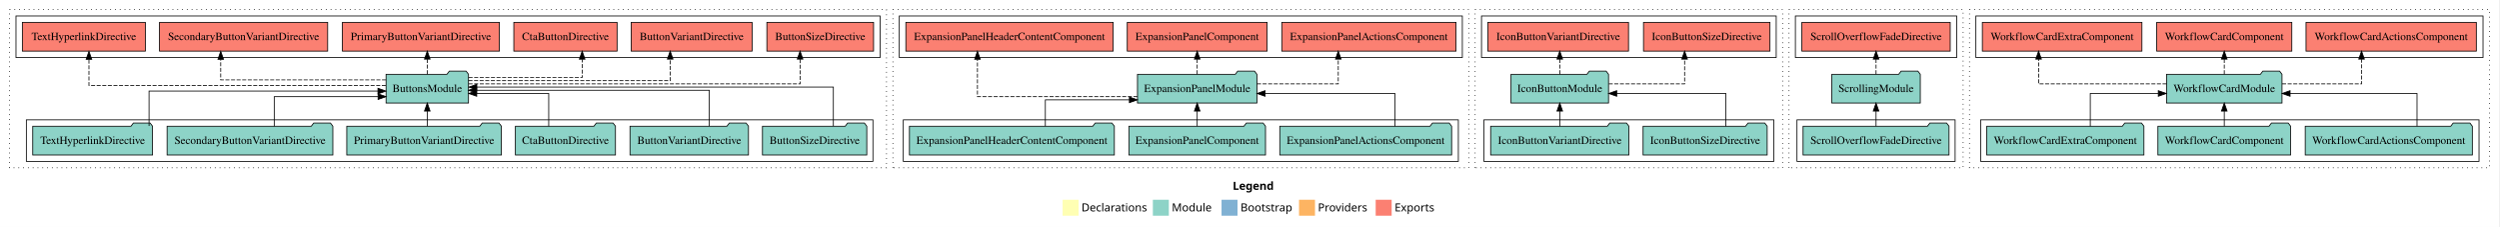
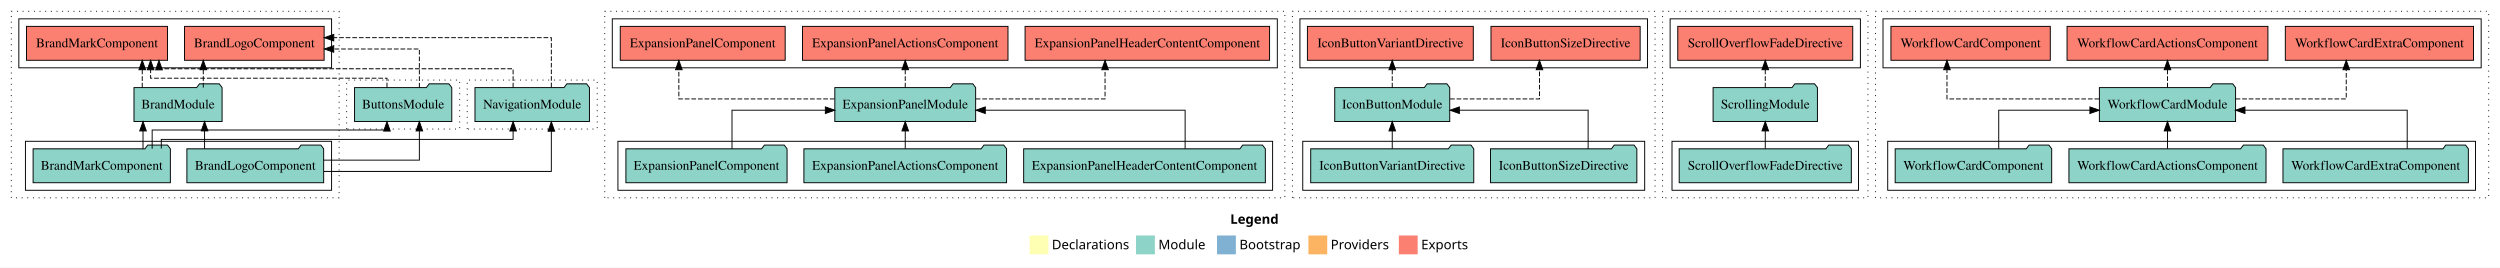
- <svg xmlns="http://www.w3.org/2000/svg" width="3129pt" height="284pt" viewBox="0.00 0.00 3129.00 284.00">
+ <svg xmlns="http://www.w3.org/2000/svg" width="2654pt" height="284pt" viewBox="0.00 0.00 2654.00 284.00">
  <g id="graph0" class="graph" transform="scale(1 1) rotate(0) translate(4 280)">
-     <polygon fill="white" stroke="transparent" points="-4,4 -4,-280 3125,-280 3125,4 -4,4" />
-     <text text-anchor="start" x="1539.51" y="-42.4" font-family="Times-12" font-weight="bold" font-size="14.00">Legend</text>
-     <polygon fill="#ffffb3" stroke="transparent" points="1326.5,-10 1326.5,-30 1346.5,-30 1346.5,-10 1326.5,-10" />
-     <text text-anchor="start" x="1350.13" y="-15.4" font-family="Times-12" font-size="14.00">  Declarations</text>
-     <polygon fill="#8dd3c7" stroke="transparent" points="1439.5,-10 1439.5,-30 1459.5,-30 1459.5,-10 1439.5,-10" />
-     <text text-anchor="start" x="1463.23" y="-15.4" font-family="Times-12" font-size="14.00">  Module</text>
-     <polygon fill="#80b1d3" stroke="transparent" points="1525.5,-10 1525.5,-30 1545.5,-30 1545.5,-10 1525.5,-10" />
-     <text text-anchor="start" x="1549.28" y="-15.4" font-family="Times-12" font-size="14.00">  Bootstrap</text>
-     <polygon fill="#fdb462" stroke="transparent" points="1622.5,-10 1622.5,-30 1642.5,-30 1642.5,-10 1622.5,-10" />
-     <text text-anchor="start" x="1646.17" y="-15.4" font-family="Times-12" font-size="14.00">  Providers</text>
-     <polygon fill="#fb8072" stroke="transparent" points="1718.5,-10 1718.5,-30 1738.5,-30 1738.5,-10 1718.5,-10" />
-     <text text-anchor="start" x="1742.23" y="-15.4" font-family="Times-12" font-size="14.00">  Exports</text>
+     <polygon fill="white" stroke="transparent" points="-4,4 -4,-280 2650,-280 2650,4 -4,4" />
+     <text text-anchor="start" x="1302.01" y="-42.4" font-family="Times-12" font-weight="bold" font-size="14.00">Legend</text>
+     <polygon fill="#ffffb3" stroke="transparent" points="1089,-10 1089,-30 1109,-30 1109,-10 1089,-10" />
+     <text text-anchor="start" x="1112.63" y="-15.4" font-family="Times-12" font-size="14.00">  Declarations</text>
+     <polygon fill="#8dd3c7" stroke="transparent" points="1202,-10 1202,-30 1222,-30 1222,-10 1202,-10" />
+     <text text-anchor="start" x="1225.73" y="-15.4" font-family="Times-12" font-size="14.00">  Module</text>
+     <polygon fill="#80b1d3" stroke="transparent" points="1288,-10 1288,-30 1308,-30 1308,-10 1288,-10" />
+     <text text-anchor="start" x="1311.78" y="-15.4" font-family="Times-12" font-size="14.00">  Bootstrap</text>
+     <polygon fill="#fdb462" stroke="transparent" points="1385,-10 1385,-30 1405,-30 1405,-10 1385,-10" />
+     <text text-anchor="start" x="1408.67" y="-15.4" font-family="Times-12" font-size="14.00">  Providers</text>
+     <polygon fill="#fb8072" stroke="transparent" points="1481,-10 1481,-30 1501,-30 1501,-10 1481,-10" />
+     <text text-anchor="start" x="1504.73" y="-15.4" font-family="Times-12" font-size="14.00">  Exports</text>
    <g id="clust1" class="cluster">
-       <polygon fill="none" stroke="black" stroke-dasharray="1,5" points="8,-70 8,-268 1106,-268 1106,-70 8,-70" />
+       <polygon fill="none" stroke="black" stroke-dasharray="1,5" points="8,-70 8,-268 356,-268 356,-70 8,-70" />
    </g>
    <g id="clust3" class="cluster">
-       <polygon fill="none" stroke="black" points="29,-78 29,-130 1089,-130 1089,-78 29,-78" />
+       <polygon fill="none" stroke="black" points="23,-78 23,-130 348,-130 348,-78 23,-78" />
    </g>
    <g id="clust4" class="cluster">
-       <polygon fill="none" stroke="black" points="16,-208 16,-260 1098,-260 1098,-208 16,-208" />
+       <polygon fill="none" stroke="black" points="16,-208 16,-260 348,-260 348,-208 16,-208" />
    </g>
    <g id="clust7" class="cluster">
-       <polygon fill="none" stroke="black" stroke-dasharray="1,5" points="1114,-70 1114,-268 1835,-268 1835,-70 1114,-70" />
-     </g>
-     <g id="clust9" class="cluster">
-       <polygon fill="none" stroke="black" points="1127,-78 1127,-130 1822,-130 1822,-78 1127,-78" />
-     </g>
-     <g id="clust10" class="cluster">
-       <polygon fill="none" stroke="black" points="1122,-208 1122,-260 1827,-260 1827,-208 1122,-208" />
+       <polygon fill="none" stroke="black" stroke-dasharray="1,5" points="364,-143 364,-195 484,-195 484,-143 364,-143" />
    </g>
    <g id="clust13" class="cluster">
-       <polygon fill="none" stroke="black" stroke-dasharray="1,5" points="1843,-70 1843,-268 2228,-268 2228,-70 1843,-70" />
+       <polygon fill="none" stroke="black" stroke-dasharray="1,5" points="638,-70 638,-268 1360,-268 1360,-70 638,-70" />
    </g>
    <g id="clust15" class="cluster">
-       <polygon fill="none" stroke="black" points="1854,-78 1854,-130 2217,-130 2217,-78 1854,-78" />
+       <polygon fill="none" stroke="black" points="652,-78 652,-130 1347,-130 1347,-78 652,-78" />
    </g>
    <g id="clust16" class="cluster">
-       <polygon fill="none" stroke="black" points="1851,-208 1851,-260 2220,-260 2220,-208 1851,-208" />
+       <polygon fill="none" stroke="black" points="646,-208 646,-260 1352,-260 1352,-208 646,-208" />
    </g>
    <g id="clust19" class="cluster">
-       <polygon fill="none" stroke="black" stroke-dasharray="1,5" points="2236,-70 2236,-268 2454,-268 2454,-70 2236,-70" />
+       <polygon fill="none" stroke="black" stroke-dasharray="1,5" points="1368,-70 1368,-268 1753,-268 1753,-70 1368,-70" />
    </g>
    <g id="clust21" class="cluster">
-       <polygon fill="none" stroke="black" points="2246,-78 2246,-130 2444,-130 2444,-78 2246,-78" />
+       <polygon fill="none" stroke="black" points="1379,-78 1379,-130 1742,-130 1742,-78 1379,-78" />
    </g>
    <g id="clust22" class="cluster">
-       <polygon fill="none" stroke="black" points="2244,-208 2244,-260 2446,-260 2446,-208 2244,-208" />
+       <polygon fill="none" stroke="black" points="1376,-208 1376,-260 1745,-260 1745,-208 1376,-208" />
    </g>
    <g id="clust25" class="cluster">
-       <polygon fill="none" stroke="black" stroke-dasharray="1,5" points="2462,-70 2462,-268 3113,-268 3113,-70 2462,-70" />
-     </g>
-     <g id="clust27" class="cluster">
-       <polygon fill="none" stroke="black" points="2476,-78 2476,-130 3100,-130 3100,-78 2476,-78" />
-     </g>
-     <g id="clust28" class="cluster">
-       <polygon fill="none" stroke="black" points="2470,-208 2470,-260 3105,-260 3105,-208 2470,-208" />
+       <polygon fill="none" stroke="black" stroke-dasharray="1,5" points="492,-143 492,-195 630,-195 630,-143 492,-143" />
+     </g>
+     <g id="clust31" class="cluster">
+       <polygon fill="none" stroke="black" stroke-dasharray="1,5" points="1761,-70 1761,-268 1979,-268 1979,-70 1761,-70" />
+     </g>
+     <g id="clust33" class="cluster">
+       <polygon fill="none" stroke="black" points="1771,-78 1771,-130 1969,-130 1969,-78 1771,-78" />
+     </g>
+     <g id="clust34" class="cluster">
+       <polygon fill="none" stroke="black" points="1769,-208 1769,-260 1971,-260 1971,-208 1769,-208" />
+     </g>
+     <g id="clust37" class="cluster">
+       <polygon fill="none" stroke="black" stroke-dasharray="1,5" points="1987,-70 1987,-268 2638,-268 2638,-70 1987,-70" />
+     </g>
+     <g id="clust39" class="cluster">
+       <polygon fill="none" stroke="black" points="2000,-78 2000,-130 2624,-130 2624,-78 2000,-78" />
+     </g>
+     <g id="clust40" class="cluster">
+       <polygon fill="none" stroke="black" points="1995,-208 1995,-260 2630,-260 2630,-208 1995,-208" />
    </g>
    <g id="node1" class="node">
-       <polygon fill="#8dd3c7" stroke="black" points="1081.3,-122 1078.3,-126 1057.3,-126 1054.3,-122 950.7,-122 950.7,-86 1081.3,-86 1081.3,-122" />
-       <text text-anchor="middle" x="1016" y="-99.8" font-family="Times,serif" font-size="14.00">ButtonSizeDirective</text>
+       <polygon fill="#8dd3c7" stroke="black" points="339.6,-122 336.6,-126 315.6,-126 312.6,-122 194.4,-122 194.4,-86 339.6,-86 339.6,-122" />
+       <text text-anchor="middle" x="267" y="-99.8" font-family="Times,serif" font-size="14.00">BrandLogoComponent</text>
+     </g>
+     <g id="node3" class="node">
+       <polygon fill="#8dd3c7" stroke="black" points="231.76,-187 228.76,-191 207.76,-191 204.76,-187 138.24,-187 138.24,-151 231.76,-151 231.76,-187" />
+       <text text-anchor="middle" x="185" y="-164.8" font-family="Times,serif" font-size="14.00">BrandModule</text>
+     </g>
+     <g id="edge1" class="edge">
+       <path fill="none" stroke="black" d="M213.17,-122.11C213.17,-122.11 213.17,-140.99 213.17,-140.99" />
+       <polygon fill="black" stroke="black" points="209.67,-140.99 213.17,-150.99 216.67,-140.99 209.67,-140.99" />
+     </g>
+     <g id="node6" class="node">
+       <polygon fill="#8dd3c7" stroke="black" points="475.61,-187 472.61,-191 451.61,-191 448.61,-187 372.39,-187 372.39,-151 475.61,-151 475.61,-187" />
+       <text text-anchor="middle" x="424" y="-164.8" font-family="Times,serif" font-size="14.00">ButtonsModule</text>
+     </g>
+     <g id="edge5" class="edge">
+       <path fill="none" stroke="black" d="M339.61,-110C387.4,-110 441.19,-110 441.19,-110 441.19,-110 441.19,-140.98 441.19,-140.98" />
+       <polygon fill="black" stroke="black" points="437.69,-140.98 441.19,-150.98 444.69,-140.98 437.69,-140.98" />
+     </g>
+     <g id="node19" class="node">
+       <polygon fill="#8dd3c7" stroke="black" points="621.76,-187 618.76,-191 597.76,-191 594.76,-187 500.24,-187 500.24,-151 621.76,-151 621.76,-187" />
+       <text text-anchor="middle" x="561" y="-164.8" font-family="Times,serif" font-size="14.00">NavigationModule</text>
+     </g>
+     <g id="edge19" class="edge">
+       <path fill="none" stroke="black" d="M339.9,-98C432.74,-98 581.29,-98 581.29,-98 581.29,-98 581.29,-140.72 581.29,-140.72" />
+       <polygon fill="black" stroke="black" points="577.79,-140.72 581.29,-150.72 584.79,-140.72 577.79,-140.72" />
+     </g>
+     <g id="node2" class="node">
+       <polygon fill="#8dd3c7" stroke="black" points="176.86,-122 173.86,-126 152.86,-126 149.86,-122 31.14,-122 31.14,-86 176.86,-86 176.86,-122" />
+       <text text-anchor="middle" x="104" y="-99.8" font-family="Times,serif" font-size="14.00">BrandMarkComponent</text>
+     </g>
+     <g id="edge2" class="edge">
+       <path fill="none" stroke="black" d="M147.82,-122.11C147.82,-122.11 147.82,-140.99 147.82,-140.99" />
+       <polygon fill="black" stroke="black" points="144.32,-140.99 147.82,-150.99 151.32,-140.99 144.32,-140.99" />
+     </g>
+     <g id="edge6" class="edge">
+       <path fill="none" stroke="black" d="M157.53,-122.11C157.53,-131.9 157.53,-142 157.53,-142 157.53,-142 406.81,-142 406.81,-142 406.81,-142 406.81,-142.88 406.81,-142.88" />
+       <polygon fill="black" stroke="black" points="403.31,-140.84 406.81,-150.84 410.31,-140.84 403.31,-140.84" />
+     </g>
+     <g id="edge20" class="edge">
+       <path fill="none" stroke="black" d="M167.23,-122.21C167.23,-127.55 167.23,-132 167.23,-132 167.23,-132 540.71,-132 540.71,-132 540.71,-132 540.71,-140.93 540.71,-140.93" />
+       <polygon fill="black" stroke="black" points="537.21,-140.93 540.71,-150.93 544.21,-140.93 537.21,-140.93" />
+     </g>
+     <g id="node4" class="node">
+       <polygon fill="#fb8072" stroke="black" points="340.1,-252 191.9,-252 191.9,-216 340.1,-216 340.1,-252" />
+       <text text-anchor="middle" x="266" y="-229.8" font-family="Times,serif" font-size="14.00">BrandLogoComponent </text>
+     </g>
+     <g id="edge3" class="edge">
+       <path fill="none" stroke="black" stroke-dasharray="5,2" d="M211.79,-187.11C211.79,-187.11 211.79,-205.99 211.79,-205.99" />
+       <polygon fill="black" stroke="black" points="208.29,-205.99 211.79,-215.99 215.29,-205.99 208.29,-205.99" />
+     </g>
+     <g id="node5" class="node">
+       <polygon fill="#fb8072" stroke="black" points="173.86,-252 24.14,-252 24.14,-216 173.86,-216 173.86,-252" />
+       <text text-anchor="middle" x="99" y="-229.8" font-family="Times,serif" font-size="14.00">BrandMarkComponent </text>
+     </g>
+     <g id="edge4" class="edge">
+       <path fill="none" stroke="black" stroke-dasharray="5,2" d="M147.01,-187.11C147.01,-187.11 147.01,-205.99 147.01,-205.99" />
+       <polygon fill="black" stroke="black" points="143.51,-205.99 147.01,-215.99 150.51,-205.99 143.51,-205.99" />
+     </g>
+     <g id="edge7" class="edge">
+       <path fill="none" stroke="black" stroke-dasharray="5,2" d="M441.19,-187.02C441.19,-204.37 441.19,-228 441.19,-228 441.19,-228 350.29,-228 350.29,-228" />
+       <polygon fill="black" stroke="black" points="350.29,-224.5 340.29,-228 350.29,-231.5 350.29,-224.5" />
+     </g>
+     <g id="edge8" class="edge">
+       <path fill="none" stroke="black" stroke-dasharray="5,2" d="M406.81,-187.21C406.81,-192.55 406.81,-197 406.81,-197 406.81,-197 155.9,-197 155.9,-197 155.9,-197 155.9,-205.93 155.9,-205.93" />
+       <polygon fill="black" stroke="black" points="152.4,-205.93 155.9,-215.93 159.4,-205.93 152.4,-205.93" />
    </g>
    <g id="node7" class="node">
-       <polygon fill="#8dd3c7" stroke="black" points="582.61,-187 579.61,-191 558.61,-191 555.61,-187 479.39,-187 479.39,-151 582.61,-151 582.61,-187" />
-       <text text-anchor="middle" x="531" y="-164.8" font-family="Times,serif" font-size="14.00">ButtonsModule</text>
-     </g>
-     <g id="edge1" class="edge">
-       <path fill="none" stroke="black" d="M1039.47,-122.31C1039.47,-142.15 1039.47,-171 1039.47,-171 1039.47,-171 593.03,-171 593.03,-171" />
-       <polygon fill="black" stroke="black" points="593.03,-167.5 583.03,-171 593.03,-174.5 593.03,-167.5" />
-     </g>
-     <g id="node2" class="node">
-       <polygon fill="#8dd3c7" stroke="black" points="933.18,-122 930.18,-126 909.18,-126 906.18,-122 784.82,-122 784.82,-86 933.18,-86 933.18,-122" />
-       <text text-anchor="middle" x="859" y="-99.8" font-family="Times,serif" font-size="14.00">ButtonVariantDirective</text>
-     </g>
-     <g id="edge2" class="edge">
-       <path fill="none" stroke="black" d="M884.11,-122.22C884.11,-140.83 884.11,-167 884.11,-167 884.11,-167 592.72,-167 592.72,-167" />
-       <polygon fill="black" stroke="black" points="592.72,-163.5 582.72,-167 592.72,-170.5 592.72,-163.5" />
-     </g>
-     <g id="node3" class="node">
-       <polygon fill="#8dd3c7" stroke="black" points="766.64,-122 763.64,-126 742.64,-126 739.64,-122 641.36,-122 641.36,-86 766.64,-86 766.64,-122" />
-       <text text-anchor="middle" x="704" y="-99.8" font-family="Times,serif" font-size="14.00">CtaButtonDirective</text>
-     </g>
-     <g id="edge3" class="edge">
-       <path fill="none" stroke="black" d="M683.06,-122.02C683.06,-139.37 683.06,-163 683.06,-163 683.06,-163 592.9,-163 592.9,-163" />
-       <polygon fill="black" stroke="black" points="592.91,-159.5 582.9,-163 592.9,-166.5 592.91,-159.5" />
-     </g>
-     <g id="node4" class="node">
-       <polygon fill="#8dd3c7" stroke="black" points="623.78,-122 620.78,-126 599.78,-126 596.78,-122 430.22,-122 430.22,-86 623.78,-86 623.78,-122" />
-       <text text-anchor="middle" x="527" y="-99.8" font-family="Times,serif" font-size="14.00">PrimaryButtonVariantDirective</text>
-     </g>
-     <g id="edge4" class="edge">
-       <path fill="none" stroke="black" d="M531,-122.11C531,-122.11 531,-140.99 531,-140.99" />
-       <polygon fill="black" stroke="black" points="527.5,-140.99 531,-150.99 534.5,-140.99 527.5,-140.99" />
-     </g>
-     <g id="node5" class="node">
-       <polygon fill="#8dd3c7" stroke="black" points="412.77,-122 409.77,-126 388.77,-126 385.77,-122 205.23,-122 205.23,-86 412.77,-86 412.77,-122" />
-       <text text-anchor="middle" x="309" y="-99.8" font-family="Times,serif" font-size="14.00">SecondaryButtonVariantDirective</text>
-     </g>
-     <g id="edge5" class="edge">
-       <path fill="none" stroke="black" d="M339.38,-122.01C339.38,-138.05 339.38,-159 339.38,-159 339.38,-159 469.4,-159 469.4,-159" />
-       <polygon fill="black" stroke="black" points="469.4,-162.5 479.4,-159 469.4,-155.5 469.4,-162.5" />
-     </g>
-     <g id="node6" class="node">
-       <polygon fill="#8dd3c7" stroke="black" points="187,-122 184,-126 163,-126 160,-122 37,-122 37,-86 187,-86 187,-122" />
-       <text text-anchor="middle" x="112" y="-99.8" font-family="Times,serif" font-size="14.00">TextHyperlinkDirective</text>
-     </g>
-     <g id="edge6" class="edge">
-       <path fill="none" stroke="black" d="M182.63,-122.27C182.63,-140.56 182.63,-166 182.63,-166 182.63,-166 469.22,-166 469.22,-166" />
-       <polygon fill="black" stroke="black" points="469.22,-169.5 479.22,-166 469.22,-162.5 469.22,-169.5" />
+       <polygon fill="#8dd3c7" stroke="black" points="1064.58,-122 1061.58,-126 1040.58,-126 1037.58,-122 849.42,-122 849.42,-86 1064.58,-86 1064.58,-122" />
+       <text text-anchor="middle" x="957" y="-99.8" font-family="Times,serif" font-size="14.00">ExpansionPanelActionsComponent</text>
+     </g>
+     <g id="node10" class="node">
+       <polygon fill="#8dd3c7" stroke="black" points="1031.75,-187 1028.75,-191 1007.75,-191 1004.75,-187 882.25,-187 882.25,-151 1031.75,-151 1031.75,-187" />
+       <text text-anchor="middle" x="957" y="-164.8" font-family="Times,serif" font-size="14.00">ExpansionPanelModule</text>
+     </g>
+     <g id="edge9" class="edge">
+       <path fill="none" stroke="black" d="M957,-122.11C957,-122.11 957,-140.99 957,-140.99" />
+       <polygon fill="black" stroke="black" points="953.5,-140.99 957,-150.99 960.5,-140.99 953.5,-140.99" />
    </g>
    <g id="node8" class="node">
-       <polygon fill="#fb8072" stroke="black" points="1089.8,-252 956.2,-252 956.2,-216 1089.8,-216 1089.8,-252" />
-       <text text-anchor="middle" x="1023" y="-229.8" font-family="Times,serif" font-size="14.00">ButtonSizeDirective </text>
-     </g>
-     <g id="edge7" class="edge">
-       <path fill="none" stroke="black" stroke-dasharray="5,2" d="M582.74,-175C704.27,-175 997.78,-175 997.78,-175 997.78,-175 997.78,-205.98 997.78,-205.98" />
-       <polygon fill="black" stroke="black" points="994.28,-205.98 997.78,-215.98 1001.28,-205.98 994.28,-205.98" />
+       <polygon fill="#8dd3c7" stroke="black" points="831.54,-122 828.54,-126 807.54,-126 804.54,-122 660.46,-122 660.46,-86 831.54,-86 831.54,-122" />
+       <text text-anchor="middle" x="746" y="-99.8" font-family="Times,serif" font-size="14.00">ExpansionPanelComponent</text>
+     </g>
+     <g id="edge10" class="edge">
+       <path fill="none" stroke="black" d="M773.09,-122.02C773.09,-139.37 773.09,-163 773.09,-163 773.09,-163 872.2,-163 872.2,-163" />
+       <polygon fill="black" stroke="black" points="872.2,-166.5 882.2,-163 872.2,-159.5 872.2,-166.5" />
    </g>
    <g id="node9" class="node">
-       <polygon fill="#fb8072" stroke="black" points="937.68,-252 786.32,-252 786.32,-216 937.68,-216 937.68,-252" />
-       <text text-anchor="middle" x="862" y="-229.8" font-family="Times,serif" font-size="14.00">ButtonVariantDirective </text>
-     </g>
-     <g id="edge8" class="edge">
-       <path fill="none" stroke="black" stroke-dasharray="5,2" d="M582.59,-179C669.36,-179 835.14,-179 835.14,-179 835.14,-179 835.14,-205.99 835.14,-205.99" />
-       <polygon fill="black" stroke="black" points="831.64,-205.99 835.14,-215.99 838.64,-205.99 831.64,-205.99" />
-     </g>
-     <g id="node10" class="node">
-       <polygon fill="#fb8072" stroke="black" points="768.64,-252 639.36,-252 639.36,-216 768.64,-216 768.64,-252" />
-       <text text-anchor="middle" x="704" y="-229.8" font-family="Times,serif" font-size="14.00">CtaButtonDirective </text>
-     </g>
-     <g id="edge9" class="edge">
-       <path fill="none" stroke="black" stroke-dasharray="5,2" d="M582.72,-183C640.17,-183 724.94,-183 724.94,-183 724.94,-183 724.94,-205.88 724.94,-205.88" />
-       <polygon fill="black" stroke="black" points="721.44,-205.88 724.94,-215.88 728.44,-205.88 721.44,-205.88" />
+       <polygon fill="#8dd3c7" stroke="black" points="1339.28,-122 1336.28,-126 1315.28,-126 1312.28,-122 1082.72,-122 1082.72,-86 1339.28,-86 1339.28,-122" />
+       <text text-anchor="middle" x="1211" y="-99.8" font-family="Times,serif" font-size="14.00">ExpansionPanelHeaderContentComponent</text>
+     </g>
+     <g id="edge11" class="edge">
+       <path fill="none" stroke="black" d="M1254.13,-122.02C1254.13,-139.37 1254.13,-163 1254.13,-163 1254.13,-163 1041.98,-163 1041.98,-163" />
+       <polygon fill="black" stroke="black" points="1041.98,-159.5 1031.98,-163 1041.98,-166.5 1041.98,-159.5" />
    </g>
    <g id="node11" class="node">
-       <polygon fill="#fb8072" stroke="black" points="621.28,-252 424.72,-252 424.72,-216 621.28,-216 621.28,-252" />
-       <text text-anchor="middle" x="523" y="-229.8" font-family="Times,serif" font-size="14.00">PrimaryButtonVariantDirective </text>
-     </g>
-     <g id="edge10" class="edge">
-       <path fill="none" stroke="black" stroke-dasharray="5,2" d="M531,-187.11C531,-187.11 531,-205.99 531,-205.99" />
-       <polygon fill="black" stroke="black" points="527.5,-205.99 531,-215.99 534.5,-205.99 527.5,-205.99" />
+       <polygon fill="#fb8072" stroke="black" points="1066.08,-252 847.92,-252 847.92,-216 1066.08,-216 1066.08,-252" />
+       <text text-anchor="middle" x="957" y="-229.8" font-family="Times,serif" font-size="14.00">ExpansionPanelActionsComponent </text>
+     </g>
+     <g id="edge12" class="edge">
+       <path fill="none" stroke="black" stroke-dasharray="5,2" d="M957,-187.11C957,-187.11 957,-205.99 957,-205.99" />
+       <polygon fill="black" stroke="black" points="953.5,-205.99 957,-215.99 960.5,-205.99 953.5,-205.99" />
    </g>
    <g id="node12" class="node">
-       <polygon fill="#fb8072" stroke="black" points="406.27,-252 195.73,-252 195.73,-216 406.27,-216 406.27,-252" />
-       <text text-anchor="middle" x="301" y="-229.8" font-family="Times,serif" font-size="14.00">SecondaryButtonVariantDirective </text>
-     </g>
-     <g id="edge11" class="edge">
-       <path fill="none" stroke="black" stroke-dasharray="5,2" d="M479.28,-180C403.81,-180 272.37,-180 272.37,-180 272.37,-180 272.37,-205.72 272.37,-205.72" />
-       <polygon fill="black" stroke="black" points="268.87,-205.72 272.37,-215.72 275.87,-205.72 268.87,-205.72" />
+       <polygon fill="#fb8072" stroke="black" points="829.54,-252 654.46,-252 654.46,-216 829.54,-216 829.54,-252" />
+       <text text-anchor="middle" x="742" y="-229.8" font-family="Times,serif" font-size="14.00">ExpansionPanelComponent </text>
+     </g>
+     <g id="edge13" class="edge">
+       <path fill="none" stroke="black" stroke-dasharray="5,2" d="M881.94,-175C811.43,-175 716.66,-175 716.66,-175 716.66,-175 716.66,-205.98 716.66,-205.98" />
+       <polygon fill="black" stroke="black" points="713.16,-205.98 716.66,-215.98 720.16,-205.98 713.16,-205.98" />
    </g>
    <g id="node13" class="node">
-       <polygon fill="#fb8072" stroke="black" points="178,-252 24,-252 24,-216 178,-216 178,-252" />
-       <text text-anchor="middle" x="101" y="-229.8" font-family="Times,serif" font-size="14.00">TextHyperlinkDirective </text>
-     </g>
-     <g id="edge12" class="edge">
-       <path fill="none" stroke="black" stroke-dasharray="5,2" d="M479.06,-173C365.94,-173 107.38,-173 107.38,-173 107.38,-173 107.38,-205.7 107.38,-205.7" />
-       <polygon fill="black" stroke="black" points="103.88,-205.7 107.38,-215.7 110.88,-205.7 103.88,-205.7" />
+       <polygon fill="#fb8072" stroke="black" points="1343.78,-252 1084.22,-252 1084.22,-216 1343.78,-216 1343.78,-252" />
+       <text text-anchor="middle" x="1214" y="-229.8" font-family="Times,serif" font-size="14.00">ExpansionPanelHeaderContentComponent </text>
+     </g>
+     <g id="edge14" class="edge">
+       <path fill="none" stroke="black" stroke-dasharray="5,2" d="M1031.79,-175C1092.86,-175 1169.12,-175 1169.12,-175 1169.12,-175 1169.12,-205.98 1169.12,-205.98" />
+       <polygon fill="black" stroke="black" points="1165.62,-205.98 1169.12,-215.98 1172.62,-205.98 1165.62,-205.98" />
    </g>
    <g id="node14" class="node">
-       <polygon fill="#8dd3c7" stroke="black" points="1813.58,-122 1810.58,-126 1789.58,-126 1786.58,-122 1598.42,-122 1598.42,-86 1813.58,-86 1813.58,-122" />
-       <text text-anchor="middle" x="1706" y="-99.8" font-family="Times,serif" font-size="14.00">ExpansionPanelActionsComponent</text>
+       <polygon fill="#8dd3c7" stroke="black" points="1733.68,-122 1730.68,-126 1709.68,-126 1706.68,-122 1578.32,-122 1578.32,-86 1733.68,-86 1733.68,-122" />
+       <text text-anchor="middle" x="1656" y="-99.8" font-family="Times,serif" font-size="14.00">IconButtonSizeDirective</text>
+     </g>
+     <g id="node16" class="node">
+       <polygon fill="#8dd3c7" stroke="black" points="1535.04,-187 1532.04,-191 1511.04,-191 1508.04,-187 1412.96,-187 1412.96,-151 1535.04,-151 1535.04,-187" />
+       <text text-anchor="middle" x="1474" y="-164.8" font-family="Times,serif" font-size="14.00">IconButtonModule</text>
+     </g>
+     <g id="edge15" class="edge">
+       <path fill="none" stroke="black" d="M1681.95,-122.02C1681.95,-139.37 1681.95,-163 1681.95,-163 1681.95,-163 1545.27,-163 1545.27,-163" />
+       <polygon fill="black" stroke="black" points="1545.27,-159.5 1535.27,-163 1545.27,-166.5 1545.27,-159.5" />
+     </g>
+     <g id="node15" class="node">
+       <polygon fill="#8dd3c7" stroke="black" points="1560.55,-122 1557.55,-126 1536.55,-126 1533.55,-122 1387.45,-122 1387.45,-86 1560.55,-86 1560.55,-122" />
+       <text text-anchor="middle" x="1474" y="-99.8" font-family="Times,serif" font-size="14.00">IconButtonVariantDirective</text>
+     </g>
+     <g id="edge16" class="edge">
+       <path fill="none" stroke="black" d="M1474,-122.11C1474,-122.11 1474,-140.99 1474,-140.99" />
+       <polygon fill="black" stroke="black" points="1470.5,-140.99 1474,-150.99 1477.5,-140.99 1470.5,-140.99" />
    </g>
    <g id="node17" class="node">
-       <polygon fill="#8dd3c7" stroke="black" points="1569.75,-187 1566.75,-191 1545.75,-191 1542.75,-187 1420.25,-187 1420.25,-151 1569.75,-151 1569.75,-187" />
-       <text text-anchor="middle" x="1495" y="-164.8" font-family="Times,serif" font-size="14.00">ExpansionPanelModule</text>
-     </g>
-     <g id="edge13" class="edge">
-       <path fill="none" stroke="black" d="M1742.6,-122.02C1742.6,-139.37 1742.6,-163 1742.6,-163 1742.6,-163 1579.96,-163 1579.96,-163" />
-       <polygon fill="black" stroke="black" points="1579.96,-159.5 1569.96,-163 1579.96,-166.5 1579.96,-159.5" />
-     </g>
-     <g id="node15" class="node">
-       <polygon fill="#8dd3c7" stroke="black" points="1580.54,-122 1577.54,-126 1556.54,-126 1553.54,-122 1409.46,-122 1409.46,-86 1580.54,-86 1580.54,-122" />
-       <text text-anchor="middle" x="1495" y="-99.8" font-family="Times,serif" font-size="14.00">ExpansionPanelComponent</text>
-     </g>
-     <g id="edge14" class="edge">
-       <path fill="none" stroke="black" d="M1495,-122.11C1495,-122.11 1495,-140.99 1495,-140.99" />
-       <polygon fill="black" stroke="black" points="1491.5,-140.99 1495,-150.99 1498.5,-140.99 1491.5,-140.99" />
-     </g>
-     <g id="node16" class="node">
-       <polygon fill="#8dd3c7" stroke="black" points="1391.28,-122 1388.28,-126 1367.28,-126 1364.28,-122 1134.72,-122 1134.72,-86 1391.28,-86 1391.28,-122" />
-       <text text-anchor="middle" x="1263" y="-99.8" font-family="Times,serif" font-size="14.00">ExpansionPanelHeaderContentComponent</text>
-     </g>
-     <g id="edge15" class="edge">
-       <path fill="none" stroke="black" d="M1304.88,-122.12C1304.88,-136.78 1304.88,-155 1304.88,-155 1304.88,-155 1410.13,-155 1410.13,-155" />
-       <polygon fill="black" stroke="black" points="1410.13,-158.5 1420.13,-155 1410.13,-151.5 1410.13,-158.5" />
+       <polygon fill="#fb8072" stroke="black" points="1737.18,-252 1578.82,-252 1578.82,-216 1737.18,-216 1737.18,-252" />
+       <text text-anchor="middle" x="1658" y="-229.8" font-family="Times,serif" font-size="14.00">IconButtonSizeDirective </text>
+     </g>
+     <g id="edge17" class="edge">
+       <path fill="none" stroke="black" stroke-dasharray="5,2" d="M1535.33,-175C1579.12,-175 1630.3,-175 1630.3,-175 1630.3,-175 1630.3,-205.98 1630.3,-205.98" />
+       <polygon fill="black" stroke="black" points="1626.8,-205.98 1630.3,-215.98 1633.8,-205.98 1626.8,-205.98" />
    </g>
    <g id="node18" class="node">
-       <polygon fill="#fb8072" stroke="black" points="1819.08,-252 1600.92,-252 1600.92,-216 1819.08,-216 1819.08,-252" />
-       <text text-anchor="middle" x="1710" y="-229.8" font-family="Times,serif" font-size="14.00">ExpansionPanelActionsComponent </text>
-     </g>
-     <g id="edge16" class="edge">
-       <path fill="none" stroke="black" stroke-dasharray="5,2" d="M1569.92,-175C1618.06,-175 1671.65,-175 1671.65,-175 1671.65,-175 1671.65,-205.98 1671.65,-205.98" />
-       <polygon fill="black" stroke="black" points="1668.15,-205.98 1671.65,-215.98 1675.15,-205.98 1668.15,-205.98" />
-     </g>
-     <g id="node19" class="node">
-       <polygon fill="#fb8072" stroke="black" points="1582.54,-252 1407.46,-252 1407.46,-216 1582.54,-216 1582.54,-252" />
-       <text text-anchor="middle" x="1495" y="-229.8" font-family="Times,serif" font-size="14.00">ExpansionPanelComponent </text>
-     </g>
-     <g id="edge17" class="edge">
-       <path fill="none" stroke="black" stroke-dasharray="5,2" d="M1495,-187.11C1495,-187.11 1495,-205.99 1495,-205.99" />
-       <polygon fill="black" stroke="black" points="1491.5,-205.99 1495,-215.99 1498.5,-205.99 1491.5,-205.99" />
+       <polygon fill="#fb8072" stroke="black" points="1560.05,-252 1383.95,-252 1383.95,-216 1560.05,-216 1560.05,-252" />
+       <text text-anchor="middle" x="1472" y="-229.8" font-family="Times,serif" font-size="14.00">IconButtonVariantDirective </text>
+     </g>
+     <g id="edge18" class="edge">
+       <path fill="none" stroke="black" stroke-dasharray="5,2" d="M1474,-187.11C1474,-187.11 1474,-205.99 1474,-205.99" />
+       <polygon fill="black" stroke="black" points="1470.5,-205.99 1474,-215.99 1477.5,-205.99 1470.5,-205.99" />
+     </g>
+     <g id="edge21" class="edge">
+       <path fill="none" stroke="black" stroke-dasharray="5,2" d="M581.29,-187.28C581.29,-208.32 581.29,-240 581.29,-240 581.29,-240 350.32,-240 350.32,-240" />
+       <polygon fill="black" stroke="black" points="350.32,-236.5 340.32,-240 350.32,-243.5 350.32,-236.5" />
+     </g>
+     <g id="edge22" class="edge">
+       <path fill="none" stroke="black" stroke-dasharray="5,2" d="M540.71,-187.11C540.71,-196.9 540.71,-207 540.71,-207 540.71,-207 164.79,-207 164.79,-207 164.79,-207 164.79,-207.88 164.79,-207.88" />
+       <polygon fill="black" stroke="black" points="161.29,-205.84 164.79,-215.84 168.29,-205.84 161.29,-205.84" />
    </g>
    <g id="node20" class="node">
-       <polygon fill="#fb8072" stroke="black" points="1389.78,-252 1130.22,-252 1130.22,-216 1389.78,-216 1389.78,-252" />
-       <text text-anchor="middle" x="1260" y="-229.8" font-family="Times,serif" font-size="14.00">ExpansionPanelHeaderContentComponent </text>
-     </g>
-     <g id="edge18" class="edge">
-       <path fill="none" stroke="black" stroke-dasharray="5,2" d="M1420.18,-159C1338.71,-159 1219.87,-159 1219.87,-159 1219.87,-159 1219.87,-205.84 1219.87,-205.84" />
-       <polygon fill="black" stroke="black" points="1216.37,-205.84 1219.87,-215.84 1223.37,-205.84 1216.37,-205.84" />
+       <polygon fill="#8dd3c7" stroke="black" points="1961.37,-122 1958.37,-126 1937.37,-126 1934.37,-122 1778.63,-122 1778.63,-86 1961.37,-86 1961.37,-122" />
+       <text text-anchor="middle" x="1870" y="-99.8" font-family="Times,serif" font-size="14.00">ScrollOverflowFadeDirective</text>
    </g>
    <g id="node21" class="node">
-       <polygon fill="#8dd3c7" stroke="black" points="2208.68,-122 2205.68,-126 2184.68,-126 2181.68,-122 2053.32,-122 2053.32,-86 2208.68,-86 2208.68,-122" />
-       <text text-anchor="middle" x="2131" y="-99.8" font-family="Times,serif" font-size="14.00">IconButtonSizeDirective</text>
+       <polygon fill="#8dd3c7" stroke="black" points="1925.38,-187 1922.38,-191 1901.38,-191 1898.38,-187 1814.62,-187 1814.62,-151 1925.38,-151 1925.38,-187" />
+       <text text-anchor="middle" x="1870" y="-164.8" font-family="Times,serif" font-size="14.00">ScrollingModule</text>
+     </g>
+     <g id="edge23" class="edge">
+       <path fill="none" stroke="black" d="M1870,-122.11C1870,-122.11 1870,-140.99 1870,-140.99" />
+       <polygon fill="black" stroke="black" points="1866.5,-140.99 1870,-150.99 1873.5,-140.99 1866.5,-140.99" />
+     </g>
+     <g id="node22" class="node">
+       <polygon fill="#fb8072" stroke="black" points="1962.87,-252 1777.13,-252 1777.13,-216 1962.87,-216 1962.87,-252" />
+       <text text-anchor="middle" x="1870" y="-229.8" font-family="Times,serif" font-size="14.00">ScrollOverflowFadeDirective </text>
+     </g>
+     <g id="edge24" class="edge">
+       <path fill="none" stroke="black" stroke-dasharray="5,2" d="M1870,-187.11C1870,-187.11 1870,-205.99 1870,-205.99" />
+       <polygon fill="black" stroke="black" points="1866.5,-205.99 1870,-215.99 1873.5,-205.99 1866.5,-205.99" />
    </g>
    <g id="node23" class="node">
-       <polygon fill="#8dd3c7" stroke="black" points="2010.04,-187 2007.04,-191 1986.04,-191 1983.04,-187 1887.96,-187 1887.96,-151 2010.04,-151 2010.04,-187" />
-       <text text-anchor="middle" x="1949" y="-164.8" font-family="Times,serif" font-size="14.00">IconButtonModule</text>
-     </g>
-     <g id="edge19" class="edge">
-       <path fill="none" stroke="black" d="M2156.95,-122.02C2156.95,-139.37 2156.95,-163 2156.95,-163 2156.95,-163 2020.27,-163 2020.27,-163" />
-       <polygon fill="black" stroke="black" points="2020.27,-159.5 2010.27,-163 2020.27,-166.5 2020.27,-159.5" />
-     </g>
-     <g id="node22" class="node">
-       <polygon fill="#8dd3c7" stroke="black" points="2035.55,-122 2032.55,-126 2011.55,-126 2008.55,-122 1862.45,-122 1862.45,-86 2035.55,-86 2035.55,-122" />
-       <text text-anchor="middle" x="1949" y="-99.8" font-family="Times,serif" font-size="14.00">IconButtonVariantDirective</text>
-     </g>
-     <g id="edge20" class="edge">
-       <path fill="none" stroke="black" d="M1949,-122.11C1949,-122.11 1949,-140.99 1949,-140.99" />
-       <polygon fill="black" stroke="black" points="1945.5,-140.99 1949,-150.99 1952.5,-140.99 1945.5,-140.99" />
+       <polygon fill="#8dd3c7" stroke="black" points="2401.62,-122 2398.62,-126 2377.62,-126 2374.62,-122 2192.38,-122 2192.38,-86 2401.62,-86 2401.62,-122" />
+       <text text-anchor="middle" x="2297" y="-99.8" font-family="Times,serif" font-size="14.00">WorkflowCardActionsComponent</text>
+     </g>
+     <g id="node26" class="node">
+       <polygon fill="#8dd3c7" stroke="black" points="2369.29,-187 2366.29,-191 2345.29,-191 2342.29,-187 2224.71,-187 2224.71,-151 2369.29,-151 2369.29,-187" />
+       <text text-anchor="middle" x="2297" y="-164.8" font-family="Times,serif" font-size="14.00">WorkflowCardModule</text>
+     </g>
+     <g id="edge25" class="edge">
+       <path fill="none" stroke="black" d="M2297,-122.11C2297,-122.11 2297,-140.99 2297,-140.99" />
+       <polygon fill="black" stroke="black" points="2293.5,-140.99 2297,-150.99 2300.5,-140.99 2293.5,-140.99" />
    </g>
    <g id="node24" class="node">
-       <polygon fill="#fb8072" stroke="black" points="2212.18,-252 2053.82,-252 2053.82,-216 2212.18,-216 2212.18,-252" />
-       <text text-anchor="middle" x="2133" y="-229.8" font-family="Times,serif" font-size="14.00">IconButtonSizeDirective </text>
-     </g>
-     <g id="edge21" class="edge">
-       <path fill="none" stroke="black" stroke-dasharray="5,2" d="M2010.33,-175C2054.12,-175 2105.3,-175 2105.3,-175 2105.3,-175 2105.3,-205.98 2105.3,-205.98" />
-       <polygon fill="black" stroke="black" points="2101.8,-205.98 2105.3,-215.98 2108.8,-205.98 2101.8,-205.98" />
+       <polygon fill="#8dd3c7" stroke="black" points="2174.08,-122 2171.08,-126 2150.08,-126 2147.08,-122 2007.92,-122 2007.92,-86 2174.08,-86 2174.08,-122" />
+       <text text-anchor="middle" x="2091" y="-99.8" font-family="Times,serif" font-size="14.00">WorkflowCardComponent</text>
+     </g>
+     <g id="edge26" class="edge">
+       <path fill="none" stroke="black" d="M2117.85,-122.02C2117.85,-139.37 2117.85,-163 2117.85,-163 2117.85,-163 2214.65,-163 2214.65,-163" />
+       <polygon fill="black" stroke="black" points="2214.65,-166.5 2224.65,-163 2214.65,-159.5 2214.65,-166.5" />
    </g>
    <g id="node25" class="node">
-       <polygon fill="#fb8072" stroke="black" points="2035.05,-252 1858.95,-252 1858.95,-216 2035.05,-216 2035.05,-252" />
-       <text text-anchor="middle" x="1947" y="-229.8" font-family="Times,serif" font-size="14.00">IconButtonVariantDirective </text>
-     </g>
-     <g id="edge22" class="edge">
-       <path fill="none" stroke="black" stroke-dasharray="5,2" d="M1949,-187.11C1949,-187.11 1949,-205.99 1949,-205.99" />
-       <polygon fill="black" stroke="black" points="1945.5,-205.99 1949,-215.99 1952.5,-205.99 1945.5,-205.99" />
-     </g>
-     <g id="node26" class="node">
-       <polygon fill="#8dd3c7" stroke="black" points="2436.37,-122 2433.37,-126 2412.37,-126 2409.37,-122 2253.63,-122 2253.63,-86 2436.37,-86 2436.37,-122" />
-       <text text-anchor="middle" x="2345" y="-99.8" font-family="Times,serif" font-size="14.00">ScrollOverflowFadeDirective</text>
+       <polygon fill="#8dd3c7" stroke="black" points="2616.4,-122 2613.4,-126 2592.4,-126 2589.4,-122 2419.6,-122 2419.6,-86 2616.4,-86 2616.4,-122" />
+       <text text-anchor="middle" x="2518" y="-99.8" font-family="Times,serif" font-size="14.00">WorkflowCardExtraComponent</text>
+     </g>
+     <g id="edge27" class="edge">
+       <path fill="none" stroke="black" d="M2551.48,-122.02C2551.48,-139.37 2551.48,-163 2551.48,-163 2551.48,-163 2379.24,-163 2379.24,-163" />
+       <polygon fill="black" stroke="black" points="2379.24,-159.5 2369.24,-163 2379.24,-166.5 2379.24,-159.5" />
    </g>
    <g id="node27" class="node">
-       <polygon fill="#8dd3c7" stroke="black" points="2400.38,-187 2397.38,-191 2376.38,-191 2373.38,-187 2289.62,-187 2289.62,-151 2400.38,-151 2400.38,-187" />
-       <text text-anchor="middle" x="2345" y="-164.8" font-family="Times,serif" font-size="14.00">ScrollingModule</text>
-     </g>
-     <g id="edge23" class="edge">
-       <path fill="none" stroke="black" d="M2345,-122.11C2345,-122.11 2345,-140.99 2345,-140.99" />
-       <polygon fill="black" stroke="black" points="2341.5,-140.99 2345,-150.99 2348.5,-140.99 2341.5,-140.99" />
+       <polygon fill="#fb8072" stroke="black" points="2403.62,-252 2190.38,-252 2190.38,-216 2403.62,-216 2403.62,-252" />
+       <text text-anchor="middle" x="2297" y="-229.8" font-family="Times,serif" font-size="14.00">WorkflowCardActionsComponent </text>
+     </g>
+     <g id="edge28" class="edge">
+       <path fill="none" stroke="black" stroke-dasharray="5,2" d="M2297,-187.11C2297,-187.11 2297,-205.99 2297,-205.99" />
+       <polygon fill="black" stroke="black" points="2293.5,-205.99 2297,-215.99 2300.5,-205.99 2293.5,-205.99" />
    </g>
    <g id="node28" class="node">
-       <polygon fill="#fb8072" stroke="black" points="2437.87,-252 2252.13,-252 2252.13,-216 2437.87,-216 2437.87,-252" />
-       <text text-anchor="middle" x="2345" y="-229.8" font-family="Times,serif" font-size="14.00">ScrollOverflowFadeDirective </text>
-     </g>
-     <g id="edge24" class="edge">
-       <path fill="none" stroke="black" stroke-dasharray="5,2" d="M2345,-187.11C2345,-187.11 2345,-205.99 2345,-205.99" />
-       <polygon fill="black" stroke="black" points="2341.5,-205.99 2345,-215.99 2348.5,-205.99 2341.5,-205.99" />
+       <polygon fill="#fb8072" stroke="black" points="2172.58,-252 2003.42,-252 2003.42,-216 2172.58,-216 2172.58,-252" />
+       <text text-anchor="middle" x="2088" y="-229.8" font-family="Times,serif" font-size="14.00">WorkflowCardComponent </text>
+     </g>
+     <g id="edge29" class="edge">
+       <path fill="none" stroke="black" stroke-dasharray="5,2" d="M2224.53,-175C2155.78,-175 2062.9,-175 2062.9,-175 2062.9,-175 2062.9,-205.98 2062.9,-205.98" />
+       <polygon fill="black" stroke="black" points="2059.4,-205.98 2062.9,-215.98 2066.4,-205.98 2059.4,-205.98" />
    </g>
    <g id="node29" class="node">
-       <polygon fill="#8dd3c7" stroke="black" points="3091.62,-122 3088.62,-126 3067.62,-126 3064.62,-122 2882.38,-122 2882.38,-86 3091.62,-86 3091.62,-122" />
-       <text text-anchor="middle" x="2987" y="-99.8" font-family="Times,serif" font-size="14.00">WorkflowCardActionsComponent</text>
-     </g>
-     <g id="node32" class="node">
-       <polygon fill="#8dd3c7" stroke="black" points="2853.29,-187 2850.29,-191 2829.29,-191 2826.29,-187 2708.71,-187 2708.71,-151 2853.29,-151 2853.29,-187" />
-       <text text-anchor="middle" x="2781" y="-164.8" font-family="Times,serif" font-size="14.00">WorkflowCardModule</text>
-     </g>
-     <g id="edge25" class="edge">
-       <path fill="none" stroke="black" d="M3022.35,-122.02C3022.35,-139.37 3022.35,-163 3022.35,-163 3022.35,-163 2863.41,-163 2863.41,-163" />
-       <polygon fill="black" stroke="black" points="2863.41,-159.5 2853.41,-163 2863.41,-166.5 2863.41,-159.5" />
-     </g>
-     <g id="node30" class="node">
-       <polygon fill="#8dd3c7" stroke="black" points="2864.08,-122 2861.08,-126 2840.08,-126 2837.08,-122 2697.92,-122 2697.92,-86 2864.08,-86 2864.08,-122" />
-       <text text-anchor="middle" x="2781" y="-99.8" font-family="Times,serif" font-size="14.00">WorkflowCardComponent</text>
-     </g>
-     <g id="edge26" class="edge">
-       <path fill="none" stroke="black" d="M2781,-122.11C2781,-122.11 2781,-140.99 2781,-140.99" />
-       <polygon fill="black" stroke="black" points="2777.5,-140.99 2781,-150.99 2784.5,-140.99 2777.5,-140.99" />
-     </g>
-     <g id="node31" class="node">
-       <polygon fill="#8dd3c7" stroke="black" points="2680.4,-122 2677.4,-126 2656.4,-126 2653.4,-122 2483.6,-122 2483.6,-86 2680.4,-86 2680.4,-122" />
-       <text text-anchor="middle" x="2582" y="-99.8" font-family="Times,serif" font-size="14.00">WorkflowCardExtraComponent</text>
-     </g>
-     <g id="edge27" class="edge">
-       <path fill="none" stroke="black" d="M2613.23,-122.02C2613.23,-139.37 2613.23,-163 2613.23,-163 2613.23,-163 2698.39,-163 2698.39,-163" />
-       <polygon fill="black" stroke="black" points="2698.39,-166.5 2708.39,-163 2698.39,-159.5 2698.39,-166.5" />
-     </g>
-     <g id="node33" class="node">
-       <polygon fill="#fb8072" stroke="black" points="3096.62,-252 2883.38,-252 2883.38,-216 3096.62,-216 3096.62,-252" />
-       <text text-anchor="middle" x="2990" y="-229.8" font-family="Times,serif" font-size="14.00">WorkflowCardActionsComponent </text>
-     </g>
-     <g id="edge28" class="edge">
-       <path fill="none" stroke="black" stroke-dasharray="5,2" d="M2853.4,-175C2900.38,-175 2952.9,-175 2952.9,-175 2952.9,-175 2952.9,-205.98 2952.9,-205.98" />
-       <polygon fill="black" stroke="black" points="2949.4,-205.98 2952.9,-215.98 2956.4,-205.98 2949.4,-205.98" />
-     </g>
-     <g id="node34" class="node">
-       <polygon fill="#fb8072" stroke="black" points="2865.58,-252 2696.42,-252 2696.42,-216 2865.58,-216 2865.58,-252" />
-       <text text-anchor="middle" x="2781" y="-229.8" font-family="Times,serif" font-size="14.00">WorkflowCardComponent </text>
-     </g>
-     <g id="edge29" class="edge">
-       <path fill="none" stroke="black" stroke-dasharray="5,2" d="M2781,-187.11C2781,-187.11 2781,-205.99 2781,-205.99" />
-       <polygon fill="black" stroke="black" points="2777.5,-205.99 2781,-215.99 2784.5,-205.99 2777.5,-205.99" />
-     </g>
-     <g id="node35" class="node">
-       <polygon fill="#fb8072" stroke="black" points="2677.9,-252 2478.1,-252 2478.1,-216 2677.9,-216 2677.9,-252" />
-       <text text-anchor="middle" x="2578" y="-229.8" font-family="Times,serif" font-size="14.00">WorkflowCardExtraComponent </text>
+       <polygon fill="#fb8072" stroke="black" points="2621.9,-252 2422.1,-252 2422.1,-216 2621.9,-216 2621.9,-252" />
+       <text text-anchor="middle" x="2522" y="-229.8" font-family="Times,serif" font-size="14.00">WorkflowCardExtraComponent </text>
    </g>
    <g id="edge30" class="edge">
-       <path fill="none" stroke="black" stroke-dasharray="5,2" d="M2708.72,-175C2640.47,-175 2548.52,-175 2548.52,-175 2548.52,-175 2548.52,-205.98 2548.52,-205.98" />
-       <polygon fill="black" stroke="black" points="2545.02,-205.98 2548.52,-215.98 2552.02,-205.98 2545.02,-205.98" />
+       <path fill="none" stroke="black" stroke-dasharray="5,2" d="M2369.28,-175C2422.91,-175 2486.77,-175 2486.77,-175 2486.77,-175 2486.77,-205.98 2486.77,-205.98" />
+       <polygon fill="black" stroke="black" points="2483.27,-205.98 2486.77,-215.98 2490.27,-205.98 2483.27,-205.98" />
    </g>
  </g>
</svg>
